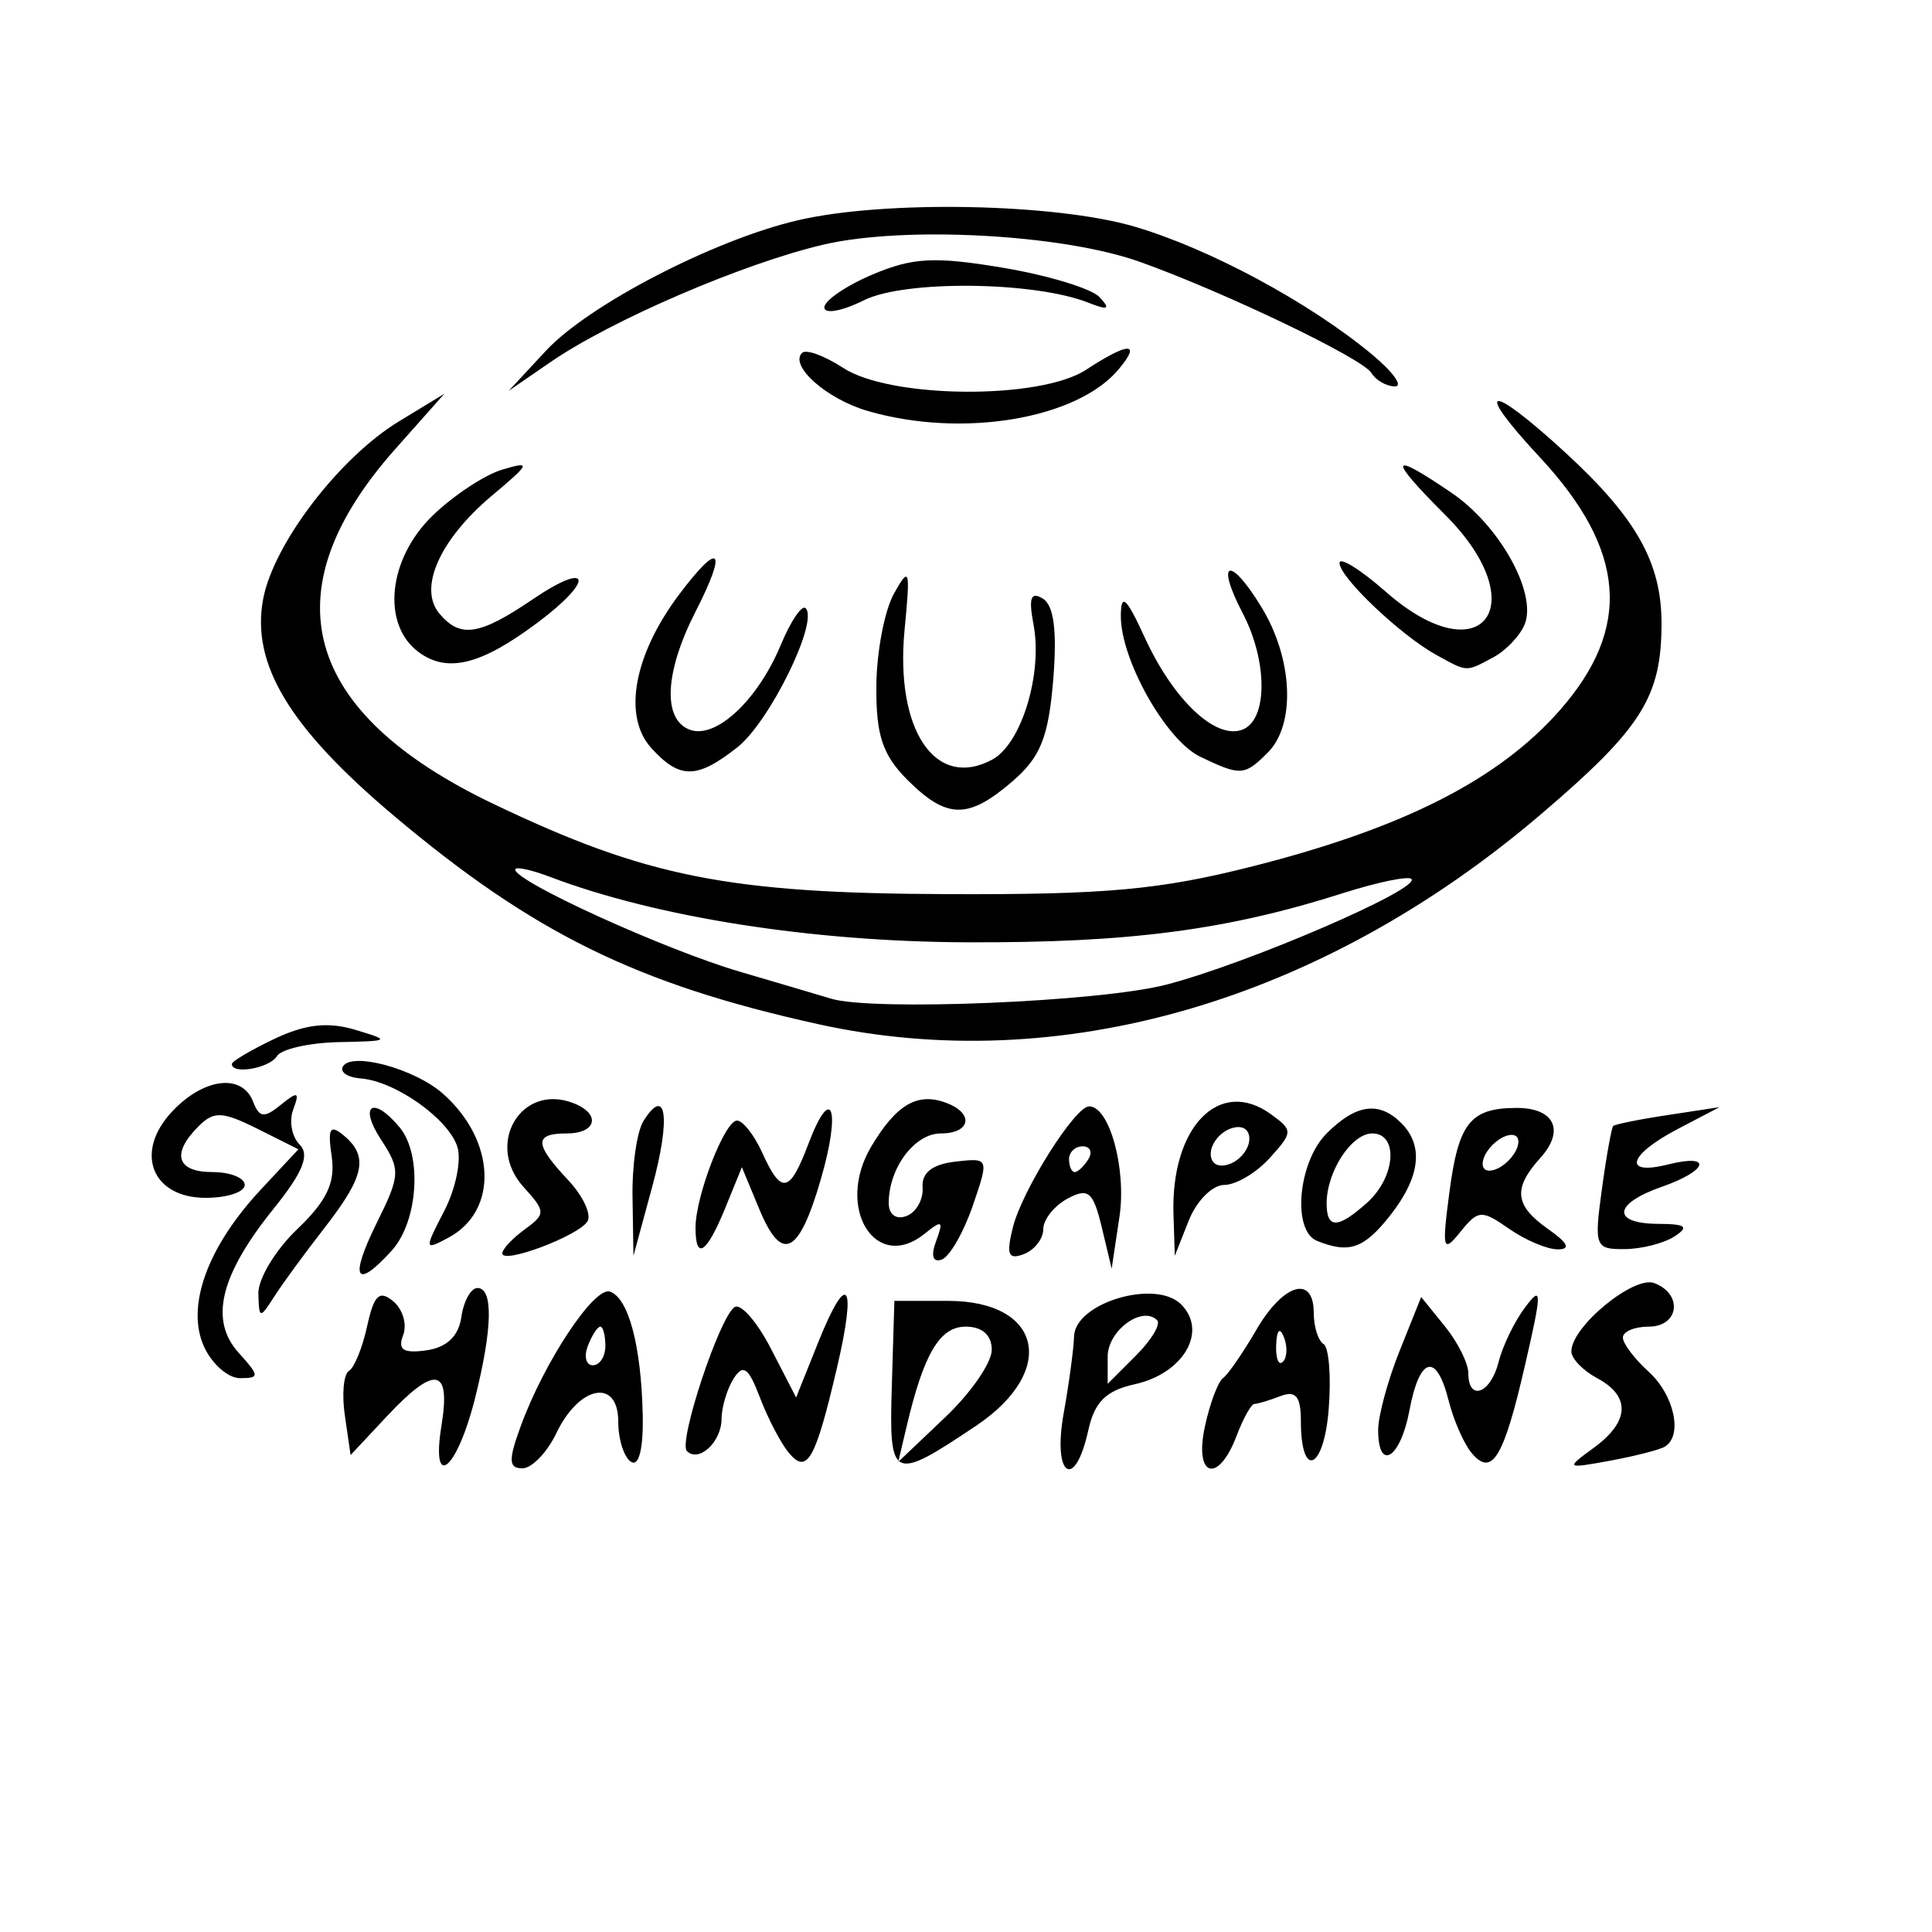
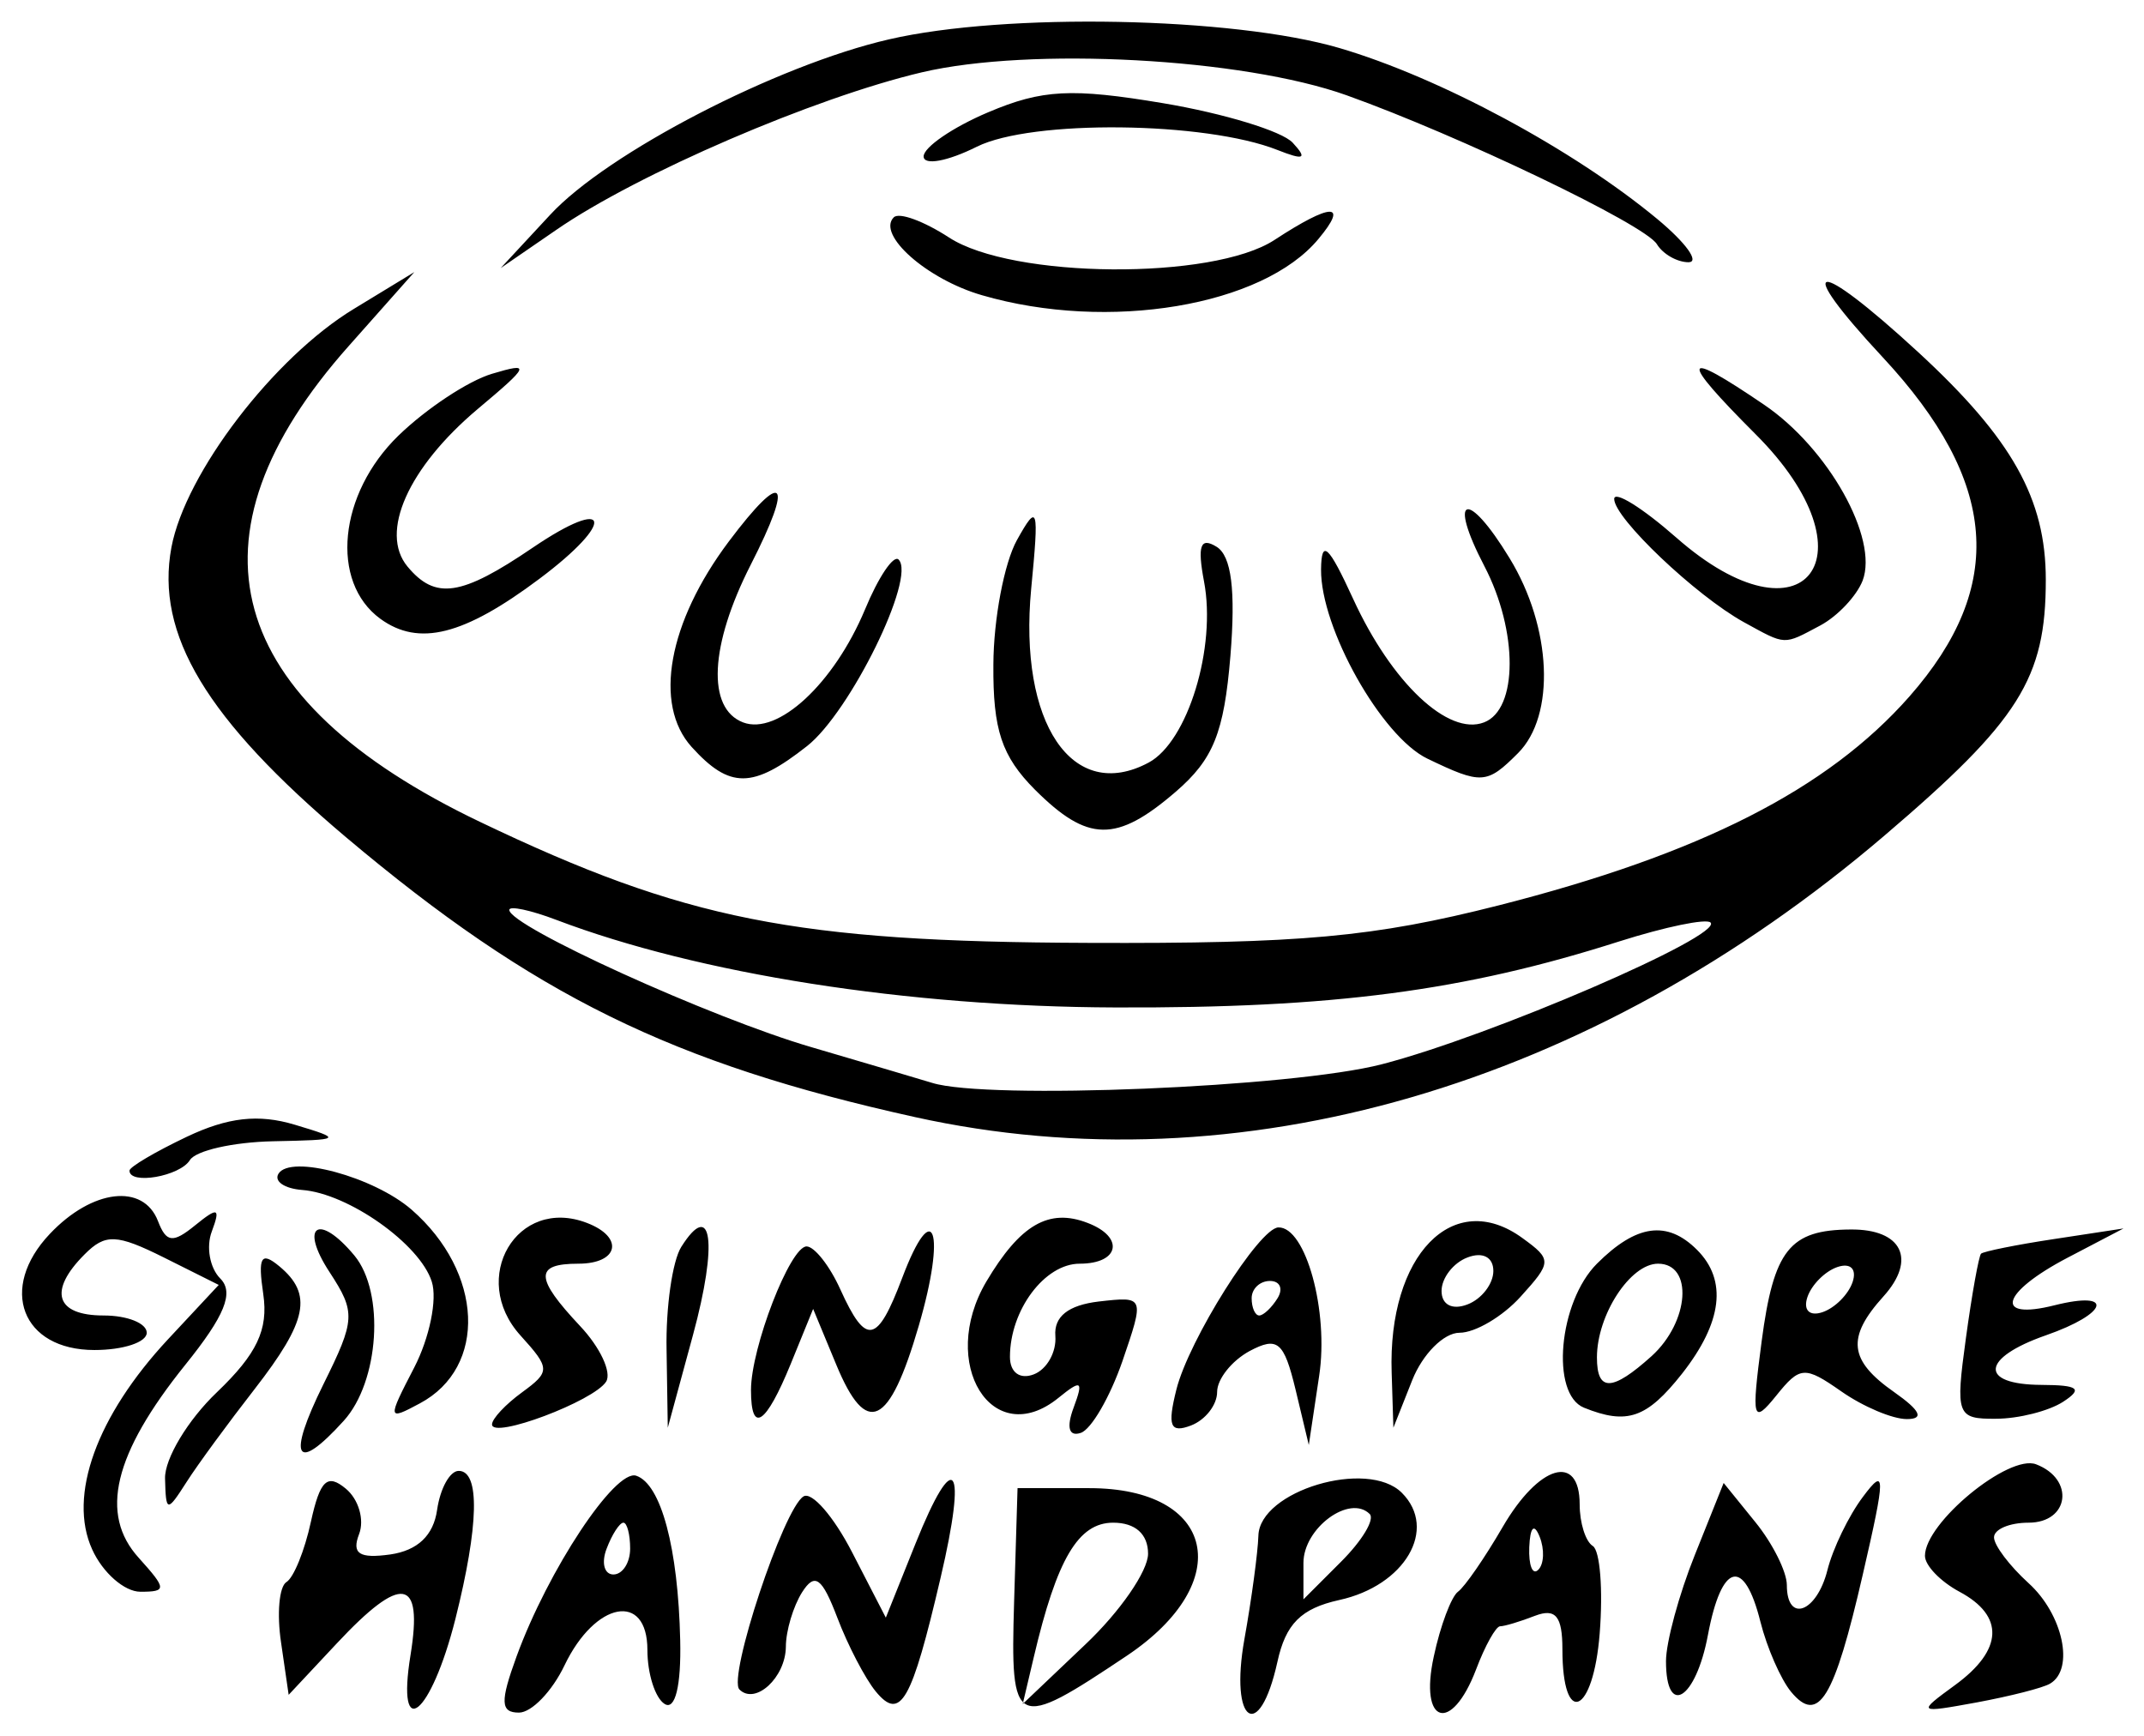
- <svg xmlns="http://www.w3.org/2000/svg" width="150" height="150" viewBox="0 0 150 150">
+ <svg xmlns="http://www.w3.org/2000/svg" viewBox="10.5 14.812 124.188 100.5">
  <g>
    <path d="M 34.28 110.66 C35.01,106.16 33.77,105.97 30.01,109.99 L 27.22 112.97 L 26.78 109.94 C26.53,108.28 26.67,106.70 27.09,106.44 C27.51,106.19 28.15,104.61 28.51,102.94 C29.04,100.53 29.46,100.14 30.53,101.03 C31.27,101.64 31.62,102.83 31.30,103.66 C30.86,104.80 31.31,105.09 33.11,104.84 C34.69,104.61 35.61,103.74 35.82,102.25 C36.00,101.01 36.56,100.00 37.07,100.00 C38.31,100.00 38.24,103.15 36.88,108.57 C35.46,114.19 33.44,115.81 34.28,110.66 ZM 40.42 110.75 C42.25,105.73 46.13,99.88 47.35,100.28 C48.79,100.76 49.78,104.46 49.90,109.81 C49.96,112.45 49.61,113.88 49.00,113.50 C48.45,113.16 48.00,111.75 48.00,110.37 C48.00,106.99 44.98,107.55 43.20,111.26 C42.48,112.77 41.29,114.00 40.56,114.00 C39.49,114.00 39.46,113.38 40.42,110.75 ZM 47.00 104.50 C47.00,103.68 46.82,103.00 46.61,103.00 C46.39,103.00 45.95,103.68 45.64,104.50 C45.32,105.32 45.50,106.00 46.03,106.00 C46.56,106.00 47.00,105.32 47.00,104.50 ZM 61.23 112.78 C60.62,112.04 59.61,110.11 59.00,108.50 C58.11,106.17 57.70,105.87 56.96,107.03 C56.45,107.84 56.02,109.26 56.02,110.19 C56.00,111.97 54.25,113.58 53.33,112.66 C52.64,111.97 55.88,102.19 57.04,101.48 C57.52,101.18 58.79,102.64 59.86,104.72 L 61.81 108.50 L 63.53 104.21 C65.80,98.55 66.54,99.56 64.98,106.20 C63.30,113.39 62.66,114.51 61.23,112.78 ZM 69.24 107.60 L 69.44 101.00 L 73.60 101.00 C80.91,101.00 82.13,106.44 75.78,110.70 C69.25,115.07 69.02,114.96 69.24,107.60 ZM 77.00 104.80 C77.00,103.66 76.26,103.00 74.98,103.00 C72.96,103.00 71.72,105.09 70.38,110.79 L 69.74 113.50 L 73.37 110.05 C75.37,108.16 77.00,105.80 77.00,104.80 ZM 82.58 109.75 C83.00,107.41 83.36,104.72 83.39,103.76 C83.45,101.16 89.71,99.28 91.70,101.27 C93.80,103.37 91.88,106.65 88.07,107.48 C85.86,107.97 84.97,108.86 84.49,111.07 C83.44,115.81 81.71,114.61 82.58,109.75 ZM 89.84 102.50 C88.68,101.34 86.00,103.31 86.00,105.33 L 86.00 107.44 L 88.19 105.25 C89.40,104.04 90.14,102.81 89.84,102.50 ZM 93.55 110.75 C93.93,108.96 94.57,107.28 94.95,107.00 C95.34,106.72 96.50,105.04 97.54,103.25 C99.64,99.64 102.00,98.95 102.00,101.94 C102.00,103.01 102.34,104.09 102.76,104.35 C103.18,104.61 103.36,106.89 103.16,109.41 C102.79,114.13 101.00,114.89 101.00,110.33 C101.00,108.42 100.61,107.94 99.42,108.39 C98.55,108.73 97.64,109.00 97.39,109.00 C97.15,109.00 96.52,110.12 96.00,111.50 C94.57,115.25 92.69,114.68 93.55,110.75 ZM 99.68 103.81 C99.36,103.01 99.13,103.25 99.08,104.42 C99.04,105.47 99.27,106.06 99.60,105.73 C99.94,105.40 99.97,104.53 99.68,103.81 ZM 114.24 112.79 C113.65,112.07 112.85,110.25 112.47,108.74 C111.53,104.98 110.22,105.30 109.43,109.50 C108.73,113.24 107.00,114.32 107.00,111.02 C107.00,109.93 107.75,107.16 108.67,104.87 L 110.34 100.70 L 112.17 102.96 C113.18,104.20 114.00,105.85 114.00,106.61 C114.00,108.84 115.73,108.21 116.35,105.75 C116.66,104.51 117.58,102.60 118.41,101.50 C119.73,99.73 119.73,100.24 118.40,106.00 C116.74,113.22 115.83,114.71 114.24,112.79 ZM 123.75 112.40 C126.53,110.37 126.62,108.40 124.00,107.00 C122.90,106.41 122.00,105.48 122.00,104.92 C122.00,103.00 126.86,99.01 128.44,99.62 C130.69,100.48 130.36,103.00 128.00,103.00 C126.90,103.00 126.00,103.38 126.00,103.85 C126.00,104.31 126.90,105.50 128.00,106.50 C129.99,108.30 130.68,111.48 129.25,112.32 C128.84,112.57 126.93,113.05 125.00,113.41 C121.55,114.04 121.53,114.02 123.75,112.40 ZM 15.84 104.55 C14.42,101.44 16.10,96.81 20.24,92.37 L 23.17 89.23 L 19.99 87.64 C17.26,86.28 16.60,86.25 15.40,87.46 C13.28,89.58 13.72,91.00 16.50,91.00 C17.88,91.00 19.00,91.45 19.00,92.00 C19.00,92.55 17.64,93.00 15.97,93.00 C11.76,93.00 10.39,89.43 13.39,86.27 C15.84,83.68 18.80,83.33 19.65,85.53 C20.13,86.78 20.51,86.83 21.80,85.78 C23.13,84.70 23.28,84.76 22.77,86.13 C22.43,87.02 22.65,88.25 23.26,88.86 C24.07,89.67 23.52,91.02 21.23,93.86 C17.08,99.02 16.24,102.51 18.54,105.04 C20.16,106.84 20.17,107.00 18.63,107.00 C17.71,107.00 16.45,105.90 15.84,104.55 ZM 20.06 100.44 C20.03,99.30 21.38,97.05 23.07,95.44 C25.38,93.23 26.05,91.82 25.75,89.77 C25.43,87.60 25.62,87.27 26.68,88.15 C28.63,89.77 28.31,91.32 25.25,95.26 C23.74,97.20 21.96,99.62 21.31,100.64 C20.17,102.42 20.11,102.41 20.06,100.44 ZM 29.23 94.99 C31.09,91.24 31.11,90.82 29.59,88.49 C27.82,85.79 28.95,85.03 31.03,87.53 C32.80,89.67 32.47,94.83 30.41,97.10 C27.61,100.19 27.11,99.28 29.23,94.99 ZM 39.00 97.31 C39.00,96.98 39.78,96.15 40.74,95.45 C42.38,94.25 42.38,94.07 40.65,92.16 C37.64,88.84 40.45,84.08 44.50,85.64 C46.67,86.47 46.34,88.00 44.00,88.00 C41.45,88.00 41.48,88.82 44.10,91.61 C45.26,92.84 45.94,94.29 45.61,94.83 C44.90,95.96 39.00,98.18 39.00,97.31 ZM 72.69 96.33 C73.27,94.77 73.14,94.69 71.81,95.77 C67.99,98.87 64.83,93.79 67.63,89.04 C69.59,85.74 71.25,84.77 73.50,85.64 C75.65,86.46 75.35,88.00 73.04,88.00 C71.01,88.00 69.00,90.69 69.00,93.40 C69.00,94.30 69.58,94.72 70.38,94.41 C71.14,94.12 71.70,93.12 71.63,92.19 C71.54,91.06 72.38,90.40 74.15,90.19 C76.80,89.89 76.80,89.89 75.51,93.66 C74.79,95.73 73.71,97.60 73.10,97.80 C72.41,98.03 72.26,97.48 72.69,96.33 ZM 78.64 95.29 C79.36,92.41 83.45,85.92 84.55,85.90 C86.13,85.86 87.48,90.76 86.91,94.50 L 86.31 98.50 L 85.54 95.28 C84.87,92.51 84.50,92.20 82.88,93.06 C81.85,93.62 81.00,94.68 81.00,95.43 C81.00,96.18 80.32,97.05 79.49,97.37 C78.28,97.83 78.11,97.41 78.64,95.29 ZM 84.50 90.00 C84.84,89.45 84.64,89.00 84.06,89.00 C83.48,89.00 83.00,89.45 83.00,90.00 C83.00,90.55 83.20,91.00 83.44,91.00 C83.68,91.00 84.16,90.55 84.50,90.00 ZM 34.49 94.02 C35.38,92.30 35.84,90.06 35.51,89.04 C34.82,86.86 30.67,83.93 28.00,83.73 C26.98,83.65 26.36,83.23 26.63,82.79 C27.33,81.66 32.15,82.97 34.34,84.87 C38.50,88.50 38.74,94.00 34.82,96.09 C32.94,97.10 32.93,97.03 34.49,94.02 ZM 49.11 93.00 C49.06,90.53 49.45,87.84 49.96,87.03 C51.74,84.21 52.09,86.80 50.64,92.13 L 49.18 97.50 L 49.11 93.00 ZM 54.00 95.32 C54.00,92.86 56.27,87.00 57.22,87.00 C57.67,87.00 58.56,88.12 59.18,89.50 C60.67,92.78 61.31,92.65 62.76,88.82 C64.58,84.00 65.32,86.12 63.72,91.59 C62.01,97.46 60.69,98.08 58.94,93.85 L 57.60 90.62 L 56.30 93.81 C54.86,97.33 54.00,97.90 54.00,95.32 ZM 91.11 94.32 C90.88,87.50 94.68,83.59 98.69,86.52 C100.40,87.76 100.39,87.91 98.58,89.91 C97.54,91.06 95.95,92.00 95.04,92.00 C94.13,92.00 92.90,93.24 92.30,94.75 L 91.21 97.50 L 91.11 94.32 ZM 97.00 88.42 C97.00,87.62 96.38,87.30 95.50,87.64 C94.68,87.95 94.00,88.83 94.00,89.58 C94.00,90.38 94.62,90.70 95.50,90.36 C96.32,90.05 97.00,89.17 97.00,88.42 ZM 102.25 96.34 C100.30,95.55 100.78,90.22 103.00,88.00 C105.28,85.72 107.07,85.47 108.80,87.20 C110.56,88.96 110.27,91.39 107.93,94.37 C105.89,96.95 104.75,97.35 102.25,96.34 ZM 106.17 93.35 C108.36,91.36 108.59,88.00 106.54,88.00 C104.93,88.00 103.00,90.97 103.00,93.43 C103.00,95.44 103.88,95.41 106.17,93.35 ZM 112.54 92.50 C113.24,87.20 114.16,86.04 117.69,86.02 C120.67,85.99 121.53,87.75 119.60,89.89 C117.44,92.28 117.59,93.60 120.22,95.44 C121.74,96.51 121.97,97.00 120.95,97.00 C120.12,97.00 118.42,96.28 117.16,95.40 C115.03,93.91 114.76,93.93 113.38,95.65 C112.02,97.33 111.94,97.04 112.54,92.50 ZM 117.81 89.06 C118.06,88.31 117.69,87.94 116.94,88.19 C116.22,88.43 115.43,89.22 115.19,89.94 C114.94,90.69 115.31,91.06 116.06,90.81 C116.78,90.57 117.57,89.78 117.81,89.06 ZM 124.37 92.33 C124.72,89.76 125.12,87.55 125.25,87.42 C125.39,87.29 127.30,86.90 129.50,86.57 L 133.50 85.96 L 130.25 87.66 C126.40,89.68 125.96,91.30 129.50,90.41 C133.01,89.53 132.62,90.89 129.00,92.15 C125.25,93.46 125.11,95.00 128.75,95.02 C130.89,95.03 131.17,95.24 130.00,96.00 C129.18,96.53 127.43,96.98 126.11,96.98 C123.85,97.00 123.76,96.77 124.37,92.33 ZM 18.00 82.61 C18.00,82.40 19.49,81.52 21.32,80.65 C23.70,79.52 25.47,79.32 27.57,79.95 C30.37,80.79 30.31,80.83 26.31,80.91 C24.00,80.96 21.84,81.45 21.50,82.00 C20.92,82.94 18.00,83.45 18.00,82.61 ZM 63.50 79.51 C49.43,76.40 41.40,72.45 30.54,63.30 C22.45,56.47 19.49,51.55 20.43,46.51 C21.24,42.21 26.36,35.51 31.00,32.70 L 34.50 30.57 L 30.71 34.84 C20.85,45.92 23.45,55.32 38.32,62.42 C50.17,68.09 56.58,69.36 73.50,69.42 C85.86,69.47 90.05,69.09 97.30,67.25 C108.98,64.28 116.36,60.53 121.10,55.15 C126.73,48.75 126.25,42.70 119.56,35.51 C114.27,29.83 115.56,29.64 121.60,35.20 C127.05,40.22 129.00,43.70 129.00,48.39 C129.00,54.11 127.47,56.54 119.65,63.21 C102.60,77.76 82.27,83.66 63.50,79.51 ZM 90.54 76.45 C96.85,74.82 110.34,69.00 109.58,68.24 C109.33,68.00 106.96,68.49 104.31,69.33 C95.30,72.21 87.70,73.21 75.09,73.16 C63.07,73.12 50.98,71.22 42.73,68.09 C41.23,67.52 40.00,67.26 40.00,67.51 C40.00,68.45 51.70,73.77 57.50,75.46 C60.80,76.43 63.95,77.36 64.50,77.53 C67.68,78.52 85.38,77.79 90.54,76.45 ZM 70.45 60.55 C68.52,58.61 68.01,57.08 68.04,53.30 C68.05,50.66 68.67,47.42 69.40,46.10 C70.62,43.91 70.69,44.16 70.23,48.91 C69.49,56.69 72.62,61.34 77.03,58.98 C79.30,57.77 80.97,52.30 80.24,48.48 C79.85,46.41 80.03,45.90 80.97,46.48 C81.83,47.01 82.08,49.00 81.77,52.80 C81.40,57.26 80.78,58.79 78.60,60.67 C75.16,63.63 73.51,63.60 70.45,60.55 ZM 50.56 58.07 C48.34,55.61 49.20,50.86 52.71,46.18 C55.91,41.92 56.52,42.56 53.98,47.53 C51.61,52.19 51.43,55.84 53.54,56.65 C55.55,57.42 58.80,54.41 60.60,50.12 C61.38,48.23 62.26,46.93 62.55,47.22 C63.58,48.25 59.74,56.06 57.25,58.02 C54.10,60.50 52.77,60.51 50.56,58.07 ZM 93.18 58.75 C90.52,57.47 86.99,51.19 87.02,47.79 C87.04,46.01 87.45,46.38 88.88,49.50 C91.11,54.36 94.39,57.45 96.46,56.65 C98.43,55.90 98.44,51.36 96.48,47.60 C94.33,43.48 95.49,43.11 97.94,47.14 C100.39,51.15 100.61,56.25 98.43,58.43 C96.62,60.24 96.32,60.26 93.18,58.75 ZM 32.53 50.65 C29.60,48.51 30.11,43.41 33.58,40.04 C35.19,38.48 37.62,36.87 39.00,36.46 C41.27,35.78 41.19,35.97 38.16,38.51 C34.14,41.90 32.47,45.65 34.10,47.62 C35.72,49.57 37.21,49.35 41.36,46.53 C45.87,43.47 46.20,45.00 41.75,48.33 C37.36,51.62 34.76,52.27 32.53,50.65 ZM 111.50 50.84 C108.72,49.30 104.00,44.82 104.00,43.71 C104.00,43.21 105.62,44.21 107.60,45.95 C115.04,52.49 119.24,47.00 112.19,39.96 C107.71,35.48 107.86,34.97 112.68,38.25 C116.41,40.78 119.32,45.99 118.39,48.44 C118.04,49.33 116.95,50.49 115.95,51.03 C113.77,52.19 113.98,52.20 111.50,50.84 ZM 67.38 31.91 C64.19,30.99 61.27,28.40 62.27,27.40 C62.58,27.09 64.01,27.62 65.46,28.56 C69.12,30.96 80.75,31.05 84.32,28.71 C87.62,26.55 88.64,26.53 86.87,28.65 C83.65,32.54 74.70,34.04 67.38,31.91 ZM 42.36 27.26 C45.67,23.67 55.51,18.58 62.00,17.09 C68.75,15.53 81.91,15.79 88.07,17.59 C93.90,19.30 101.64,23.47 106.50,27.50 C108.15,28.87 108.96,29.99 108.31,30.00 C107.65,30.00 106.82,29.53 106.47,28.95 C105.77,27.81 95.04,22.67 88.50,20.33 C82.48,18.18 70.20,17.52 63.90,19.00 C57.69,20.46 47.44,24.87 42.73,28.12 L 39.50 30.34 L 42.36 27.26 ZM 64.00 23.87 C64.00,23.34 65.69,22.18 67.75,21.31 C70.87,19.99 72.57,19.90 77.88,20.79 C81.39,21.38 84.77,22.41 85.38,23.08 C86.24,24.01 86.04,24.11 84.50,23.50 C80.31,21.84 70.25,21.73 67.08,23.31 C65.38,24.16 64.00,24.41 64.00,23.87 Z" fill="rgba(0,0,0,1)" />
  </g>
</svg>
